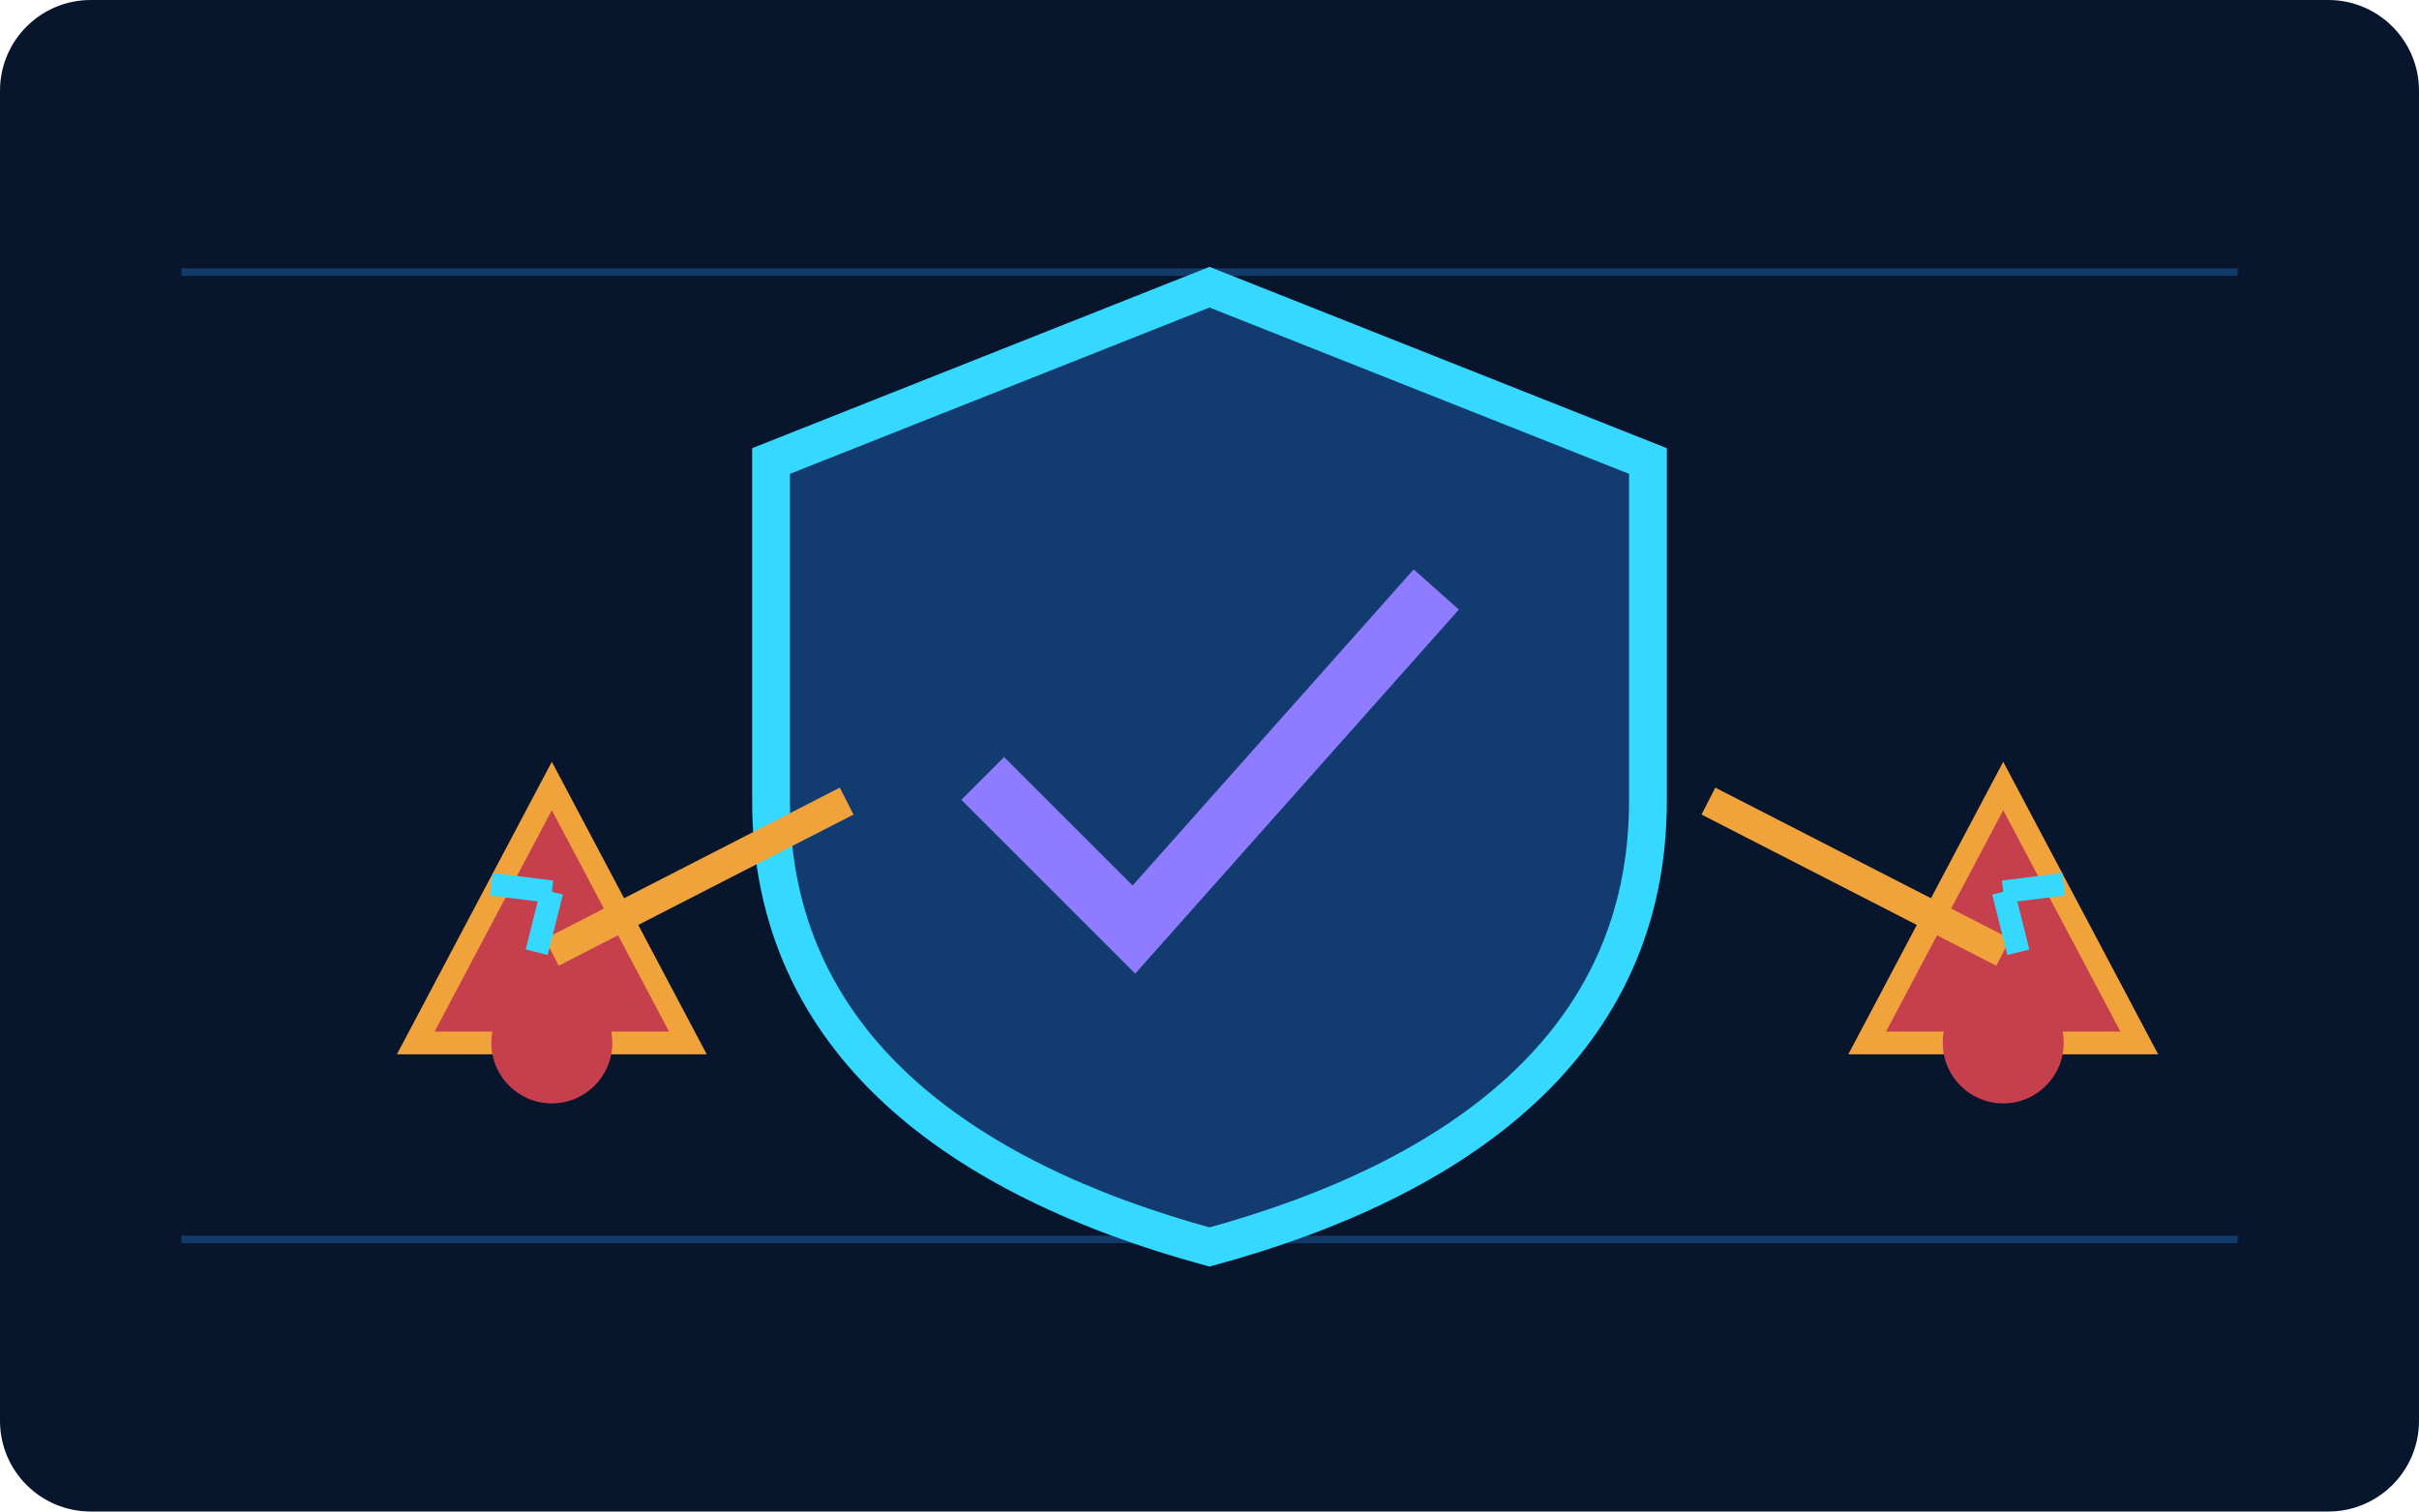
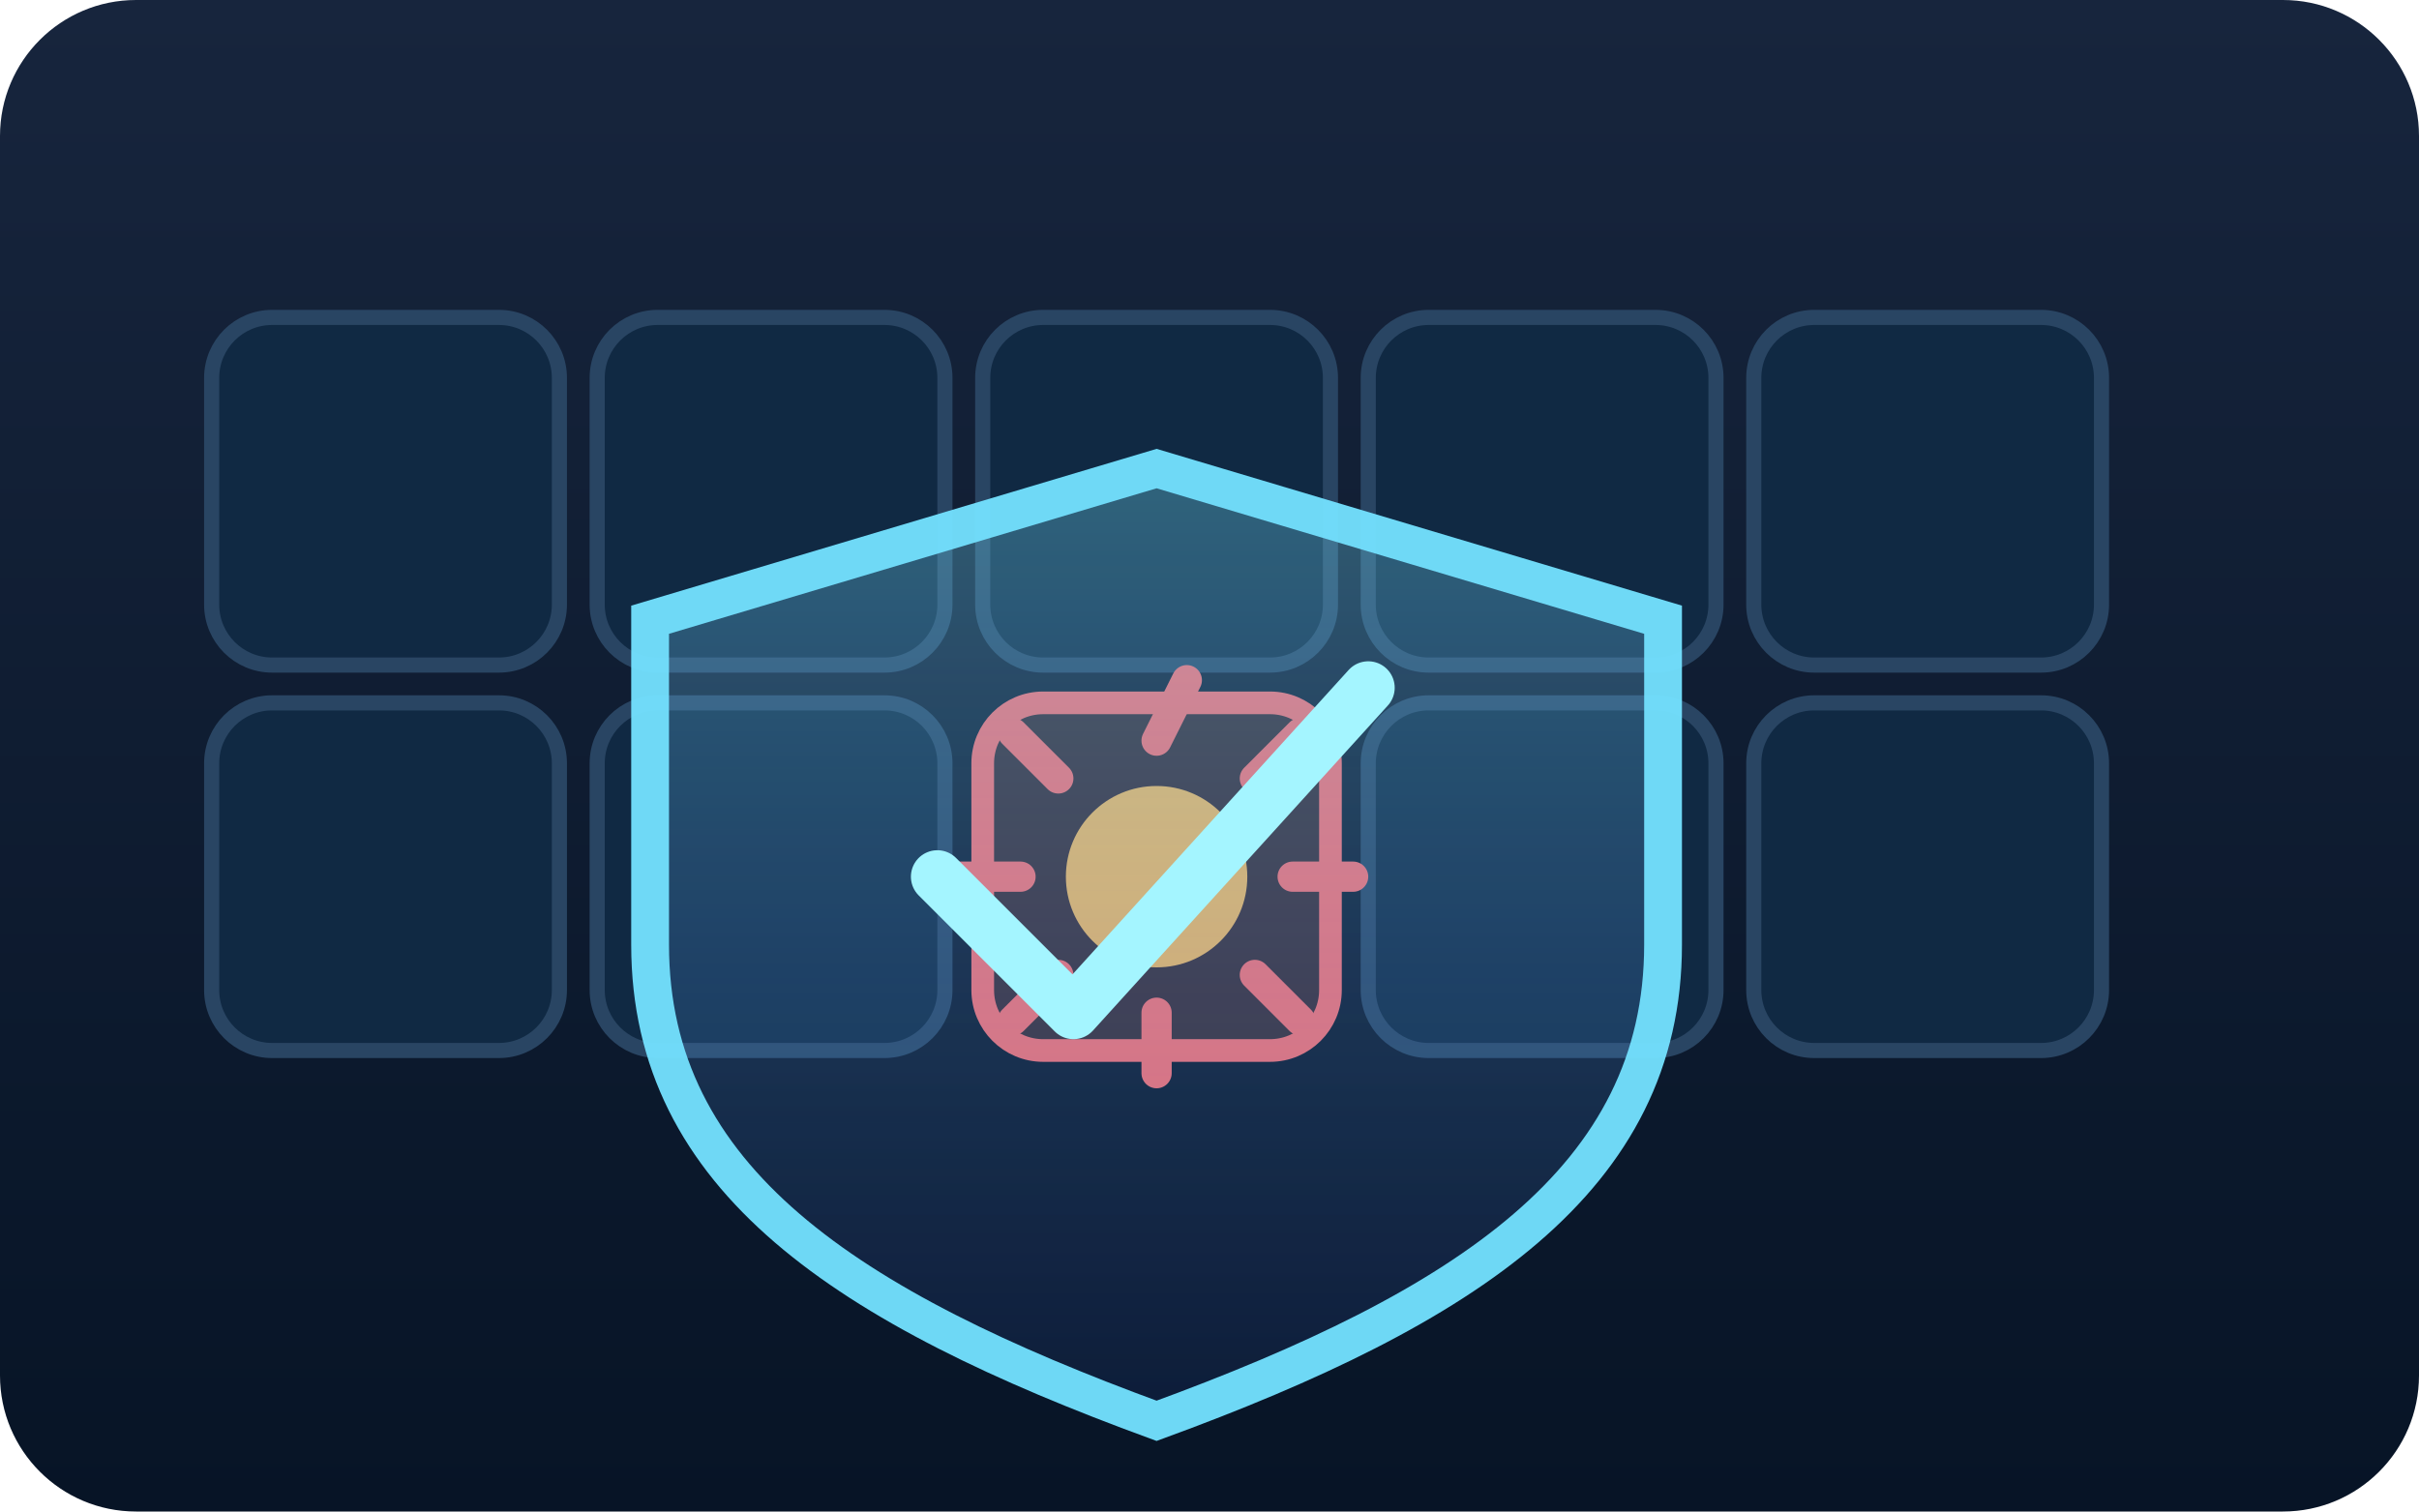
<svg xmlns="http://www.w3.org/2000/svg" viewBox="0 0 320 200">
-   <rect width="320" height="200" rx="12" fill="#07152d" />
-   <path d="M24 36H296M24 164H296" stroke="#123b69" />
-   <path d="M55 138l18-34 18 34zM247 138l18-34 18 34z" fill="#c63f4d" stroke="#f1a33b" stroke-width="3" />
-   <circle cx="73" cy="138" r="8" fill="#c63f4d" />
-   <circle cx="265" cy="138" r="8" fill="#c63f4d" />
-   <path d="M160 38l58 23v45c0 32-25 50-58 59-33-9-58-27-58-59V61z" fill="#123c70" stroke="#35d8ff" stroke-width="5" />
-   <path d="M130 103l20 20 40-45" fill="none" stroke="#8e7bff" stroke-width="8" />
-   <path d="M73 126L112 106M265 126l-39-20" stroke="#f1a33b" stroke-width="4" />
-   <path d="M73 118l-8-1m8 1-2 8M265 118l8-1m-8 1 2 8" stroke="#35d8ff" stroke-width="3" />
+   <defs>
+     <linearGradient id="bg" x2="0" y2="1">
+       <stop stop-color="#17253d" />
+       <stop offset="1" stop-color="#071426" />
+     </linearGradient>
+     <linearGradient id="shield" x2="0" y2="1">
+       <stop stop-color="#7be8ff" stop-opacity=".32" />
+       <stop offset="1" stop-color="#457dff" stop-opacity=".08" />
+     </linearGradient>
+   </defs>
+   <rect width="320" height="200" rx="18" fill="url(#bg)" />
+   <g fill="#102943" stroke="#294563" stroke-width="2">
+     <rect x="28" y="42" width="46" height="46" rx="8" />
+     <rect x="79" y="42" width="46" height="46" rx="8" />
+     <rect x="130" y="42" width="46" height="46" rx="8" />
+     <rect x="181" y="42" width="46" height="46" rx="8" />
+     <rect x="232" y="42" width="46" height="46" rx="8" />
+     <rect x="28" y="93" width="46" height="46" rx="8" />
+     <rect x="79" y="93" width="46" height="46" rx="8" />
+     <rect x="130" y="93" width="46" height="46" rx="8" />
+     <rect x="181" y="93" width="46" height="46" rx="8" />
+     <rect x="232" y="93" width="46" height="46" rx="8" />
+   </g>
+   <rect x="130" y="93" width="46" height="46" rx="8" fill="#392b35" stroke="#ed6d71" stroke-width="3" />
+   <circle cx="153" cy="116" r="12" fill="#e7b05f" />
+   <path d="m153 98 4-8M153 134v8M135 116h-8M171 116h8M140 103l-6-6M166 103l6-6M140 129l-6 6M166 129l6 6" stroke="#ed6d71" stroke-width="4" stroke-linecap="round" />
+   <path d="M153 62 220 82v43c0 31-26 48-67 63-41-15-67-32-67-63V82Z" fill="url(#shield)" stroke="#73e2ff" stroke-width="5" opacity=".95" />
+   <path d="m124 116 18 18 39-43" fill="none" stroke="#a4f5ff" stroke-width="7" stroke-linecap="round" stroke-linejoin="round" />
</svg>
